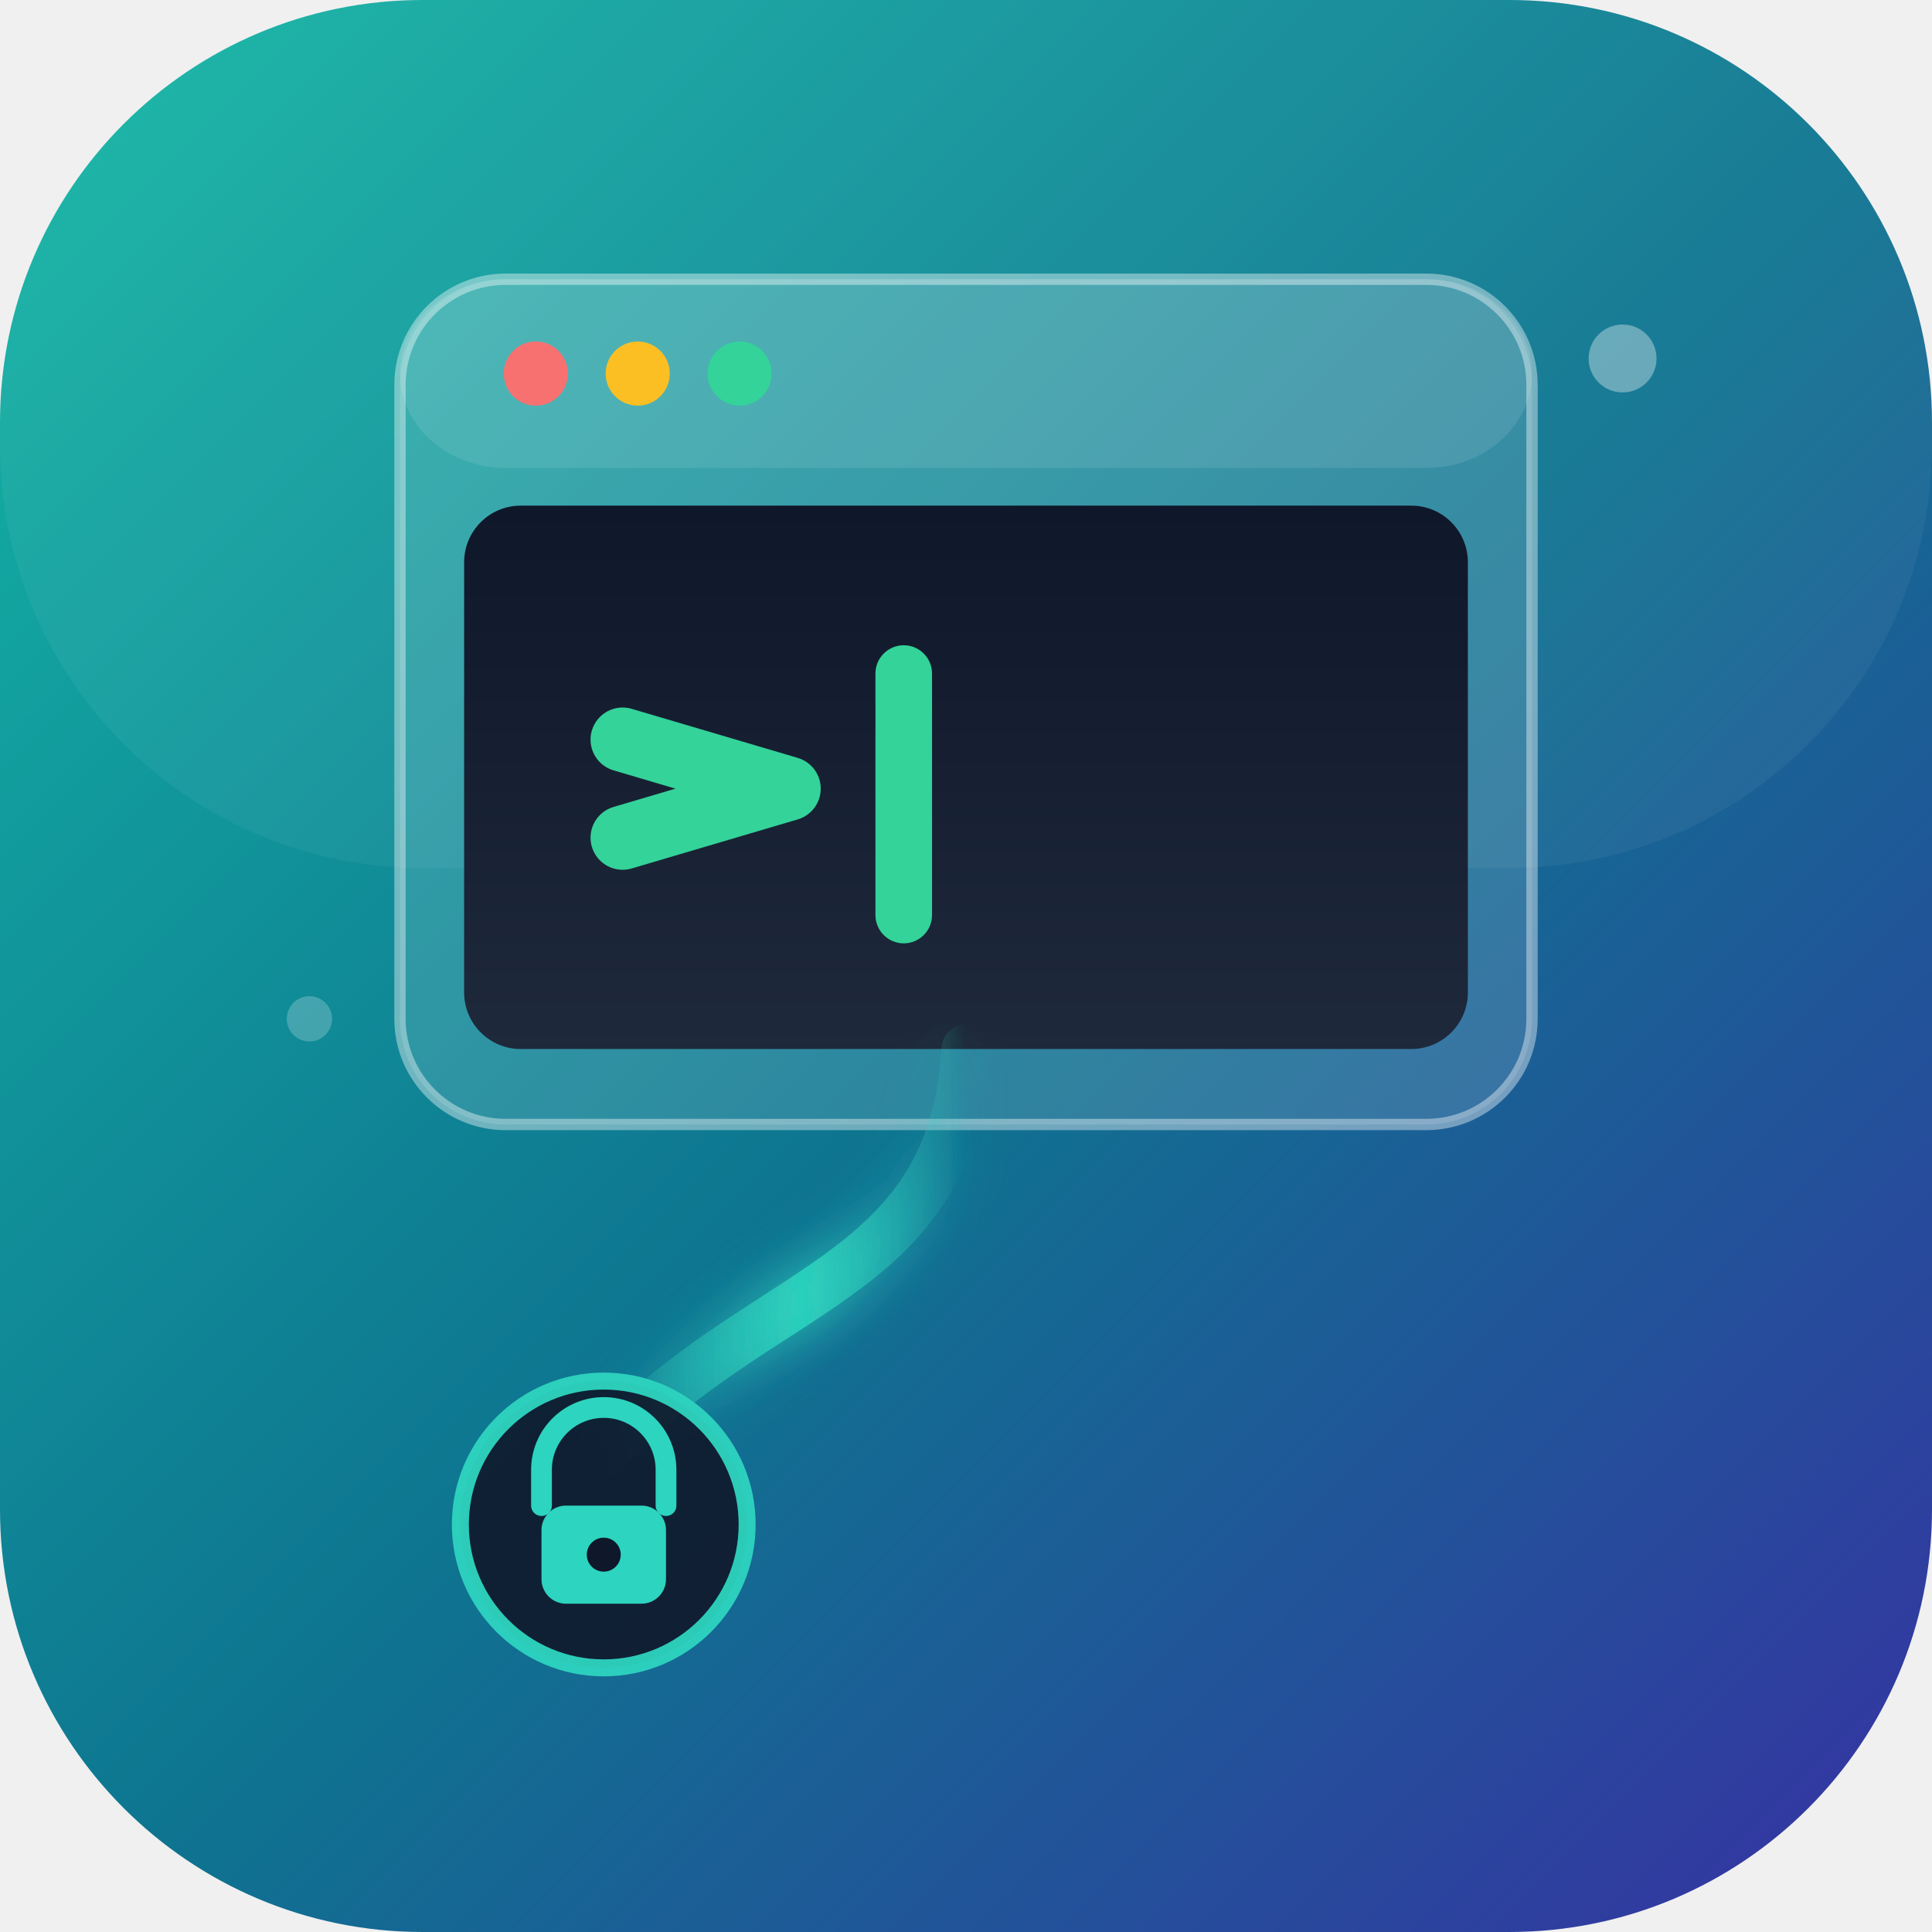
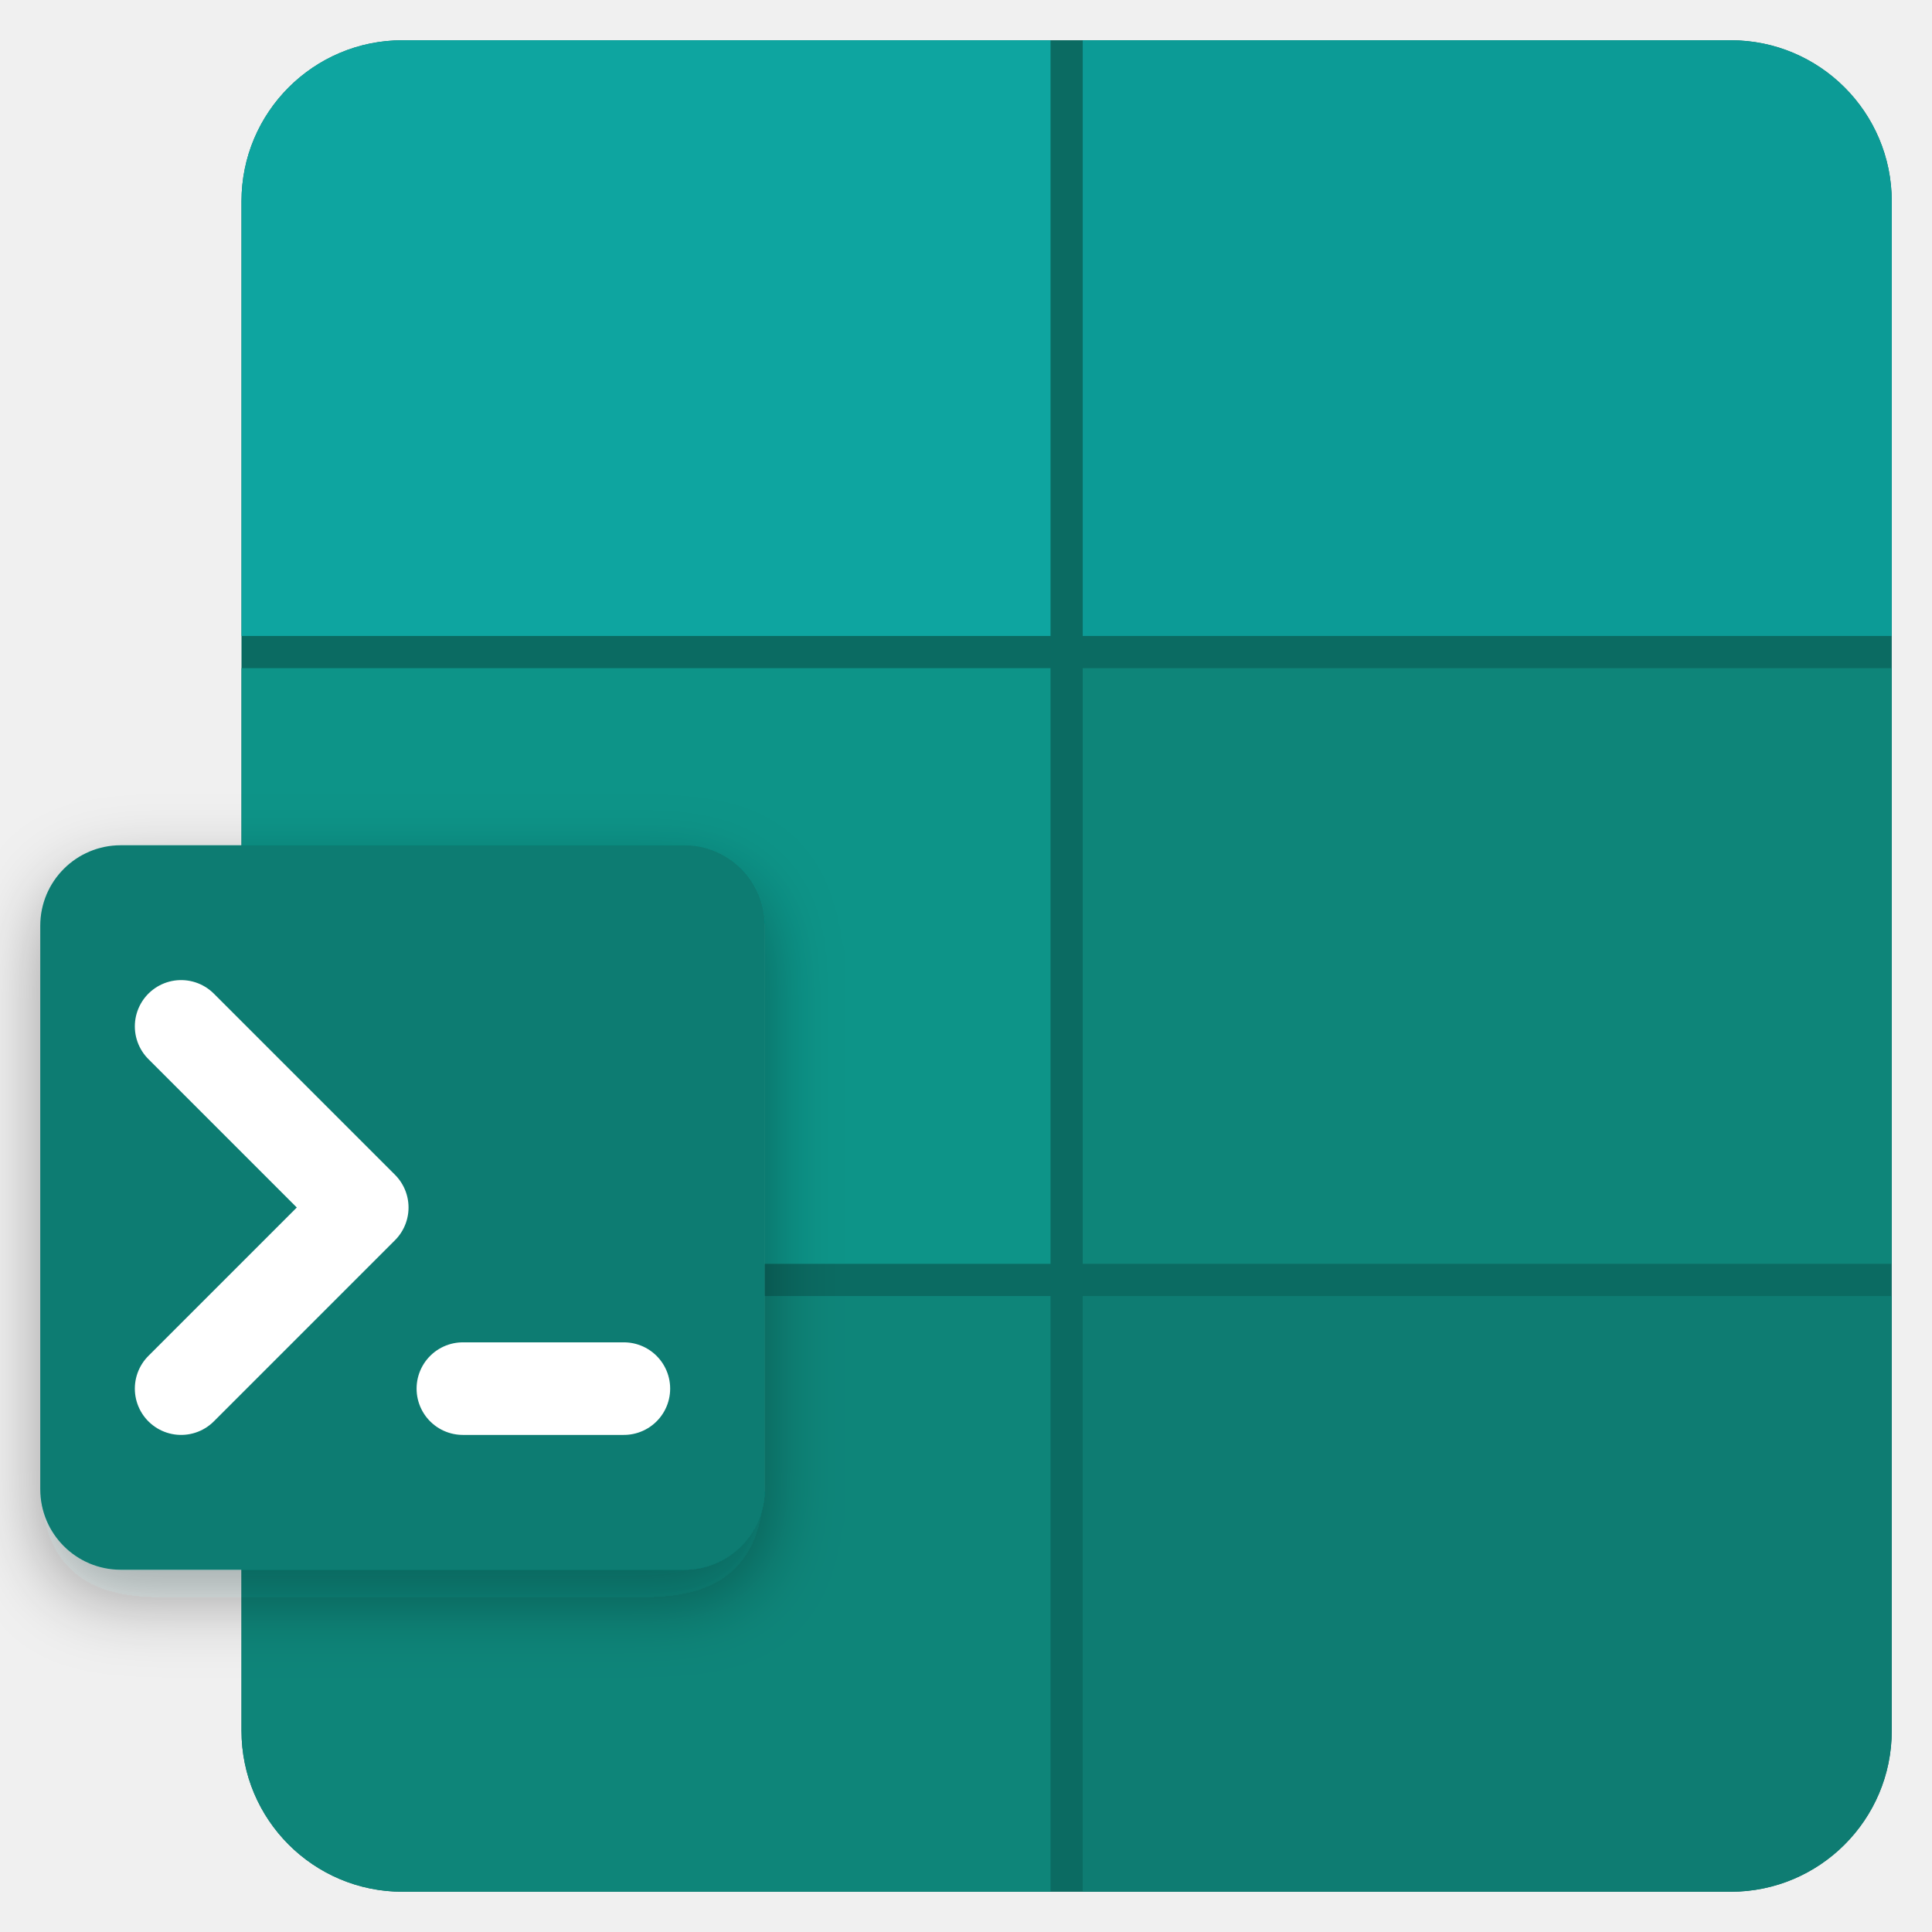
- <svg xmlns="http://www.w3.org/2000/svg" width="1024" height="1024" viewBox="0 0 1024 1024">
+ <svg xmlns="http://www.w3.org/2000/svg" width="1024" height="1024" viewBox="0 0 48 48">
  <defs>
-     <linearGradient id="bg" x1="0%" y1="0%" x2="100%" y2="100%">
-       <stop offset="0%" stop-color="#14b8a6" />
-       <stop offset="52%" stop-color="#0e7490" />
-       <stop offset="100%" stop-color="#3730a3" />
-     </linearGradient>
-     <linearGradient id="screen" x1="0%" y1="0%" x2="0%" y2="100%">
-       <stop offset="0%" stop-color="#0f172a" />
-       <stop offset="100%" stop-color="#1e293b" />
-     </linearGradient>
-     <linearGradient id="beam" x1="0%" y1="0%" x2="100%" y2="0%">
-       <stop offset="0%" stop-color="#2dd4bf" stop-opacity="0" />
-       <stop offset="55%" stop-color="#2dd4bf" stop-opacity="0.9" />
-       <stop offset="100%" stop-color="#2dd4bf" stop-opacity="0" />
-     </linearGradient>
-     <filter id="glow" x="-60%" y="-60%" width="220%" height="220%">
-       <feGaussianBlur stdDeviation="14" result="b" />
-       <feMerge>
-         <feMergeNode in="b" />
-         <feMergeNode in="SourceGraphic" />
-       </feMerge>
+     <clipPath id="plate">
+       <rect x="6" y="1" width="41" height="46" rx="4" />
+     </clipPath>
+     <filter id="badgeShadow" x="-30%" y="-30%" width="160%" height="160%">
+       <feDropShadow dx="0" dy="0.7" stdDeviation="0.9" flood-color="#06231F" flood-opacity="0.34" />
    </filter>
  </defs>
-   <rect x="0" y="0" width="1024" height="1024" rx="224" fill="url(#bg)" />
-   <rect x="0" y="0" width="1024" height="460" rx="224" fill="#ffffff" opacity="0.05" />
-   <rect x="212" y="148" width="600" height="448" rx="56" fill="#ffffff" opacity="0.13" />
-   <rect x="212" y="148" width="600" height="448" rx="56" fill="none" stroke="#ffffff" stroke-width="6" stroke-opacity="0.4" />
-   <rect x="212" y="148" width="600" height="100" rx="56" fill="#ffffff" opacity="0.10" />
-   <circle cx="284" cy="198" r="17" fill="#f87171" />
-   <circle cx="338" cy="198" r="17" fill="#fbbf24" />
-   <circle cx="392" cy="198" r="17" fill="#34d399" />
-   <rect x="246" y="268" width="532" height="288" rx="30" fill="url(#screen)" />
-   <path d="M330 392 L418 418 L330 444" stroke="#34d399" stroke-width="34" fill="none" stroke-linecap="round" stroke-linejoin="round" />
-   <rect x="464" y="342" width="30" height="158" rx="15" fill="#34d399" />
-   <path d="M512 556 C 505 680, 402 680, 320 770" stroke="url(#beam)" stroke-width="26" fill="none" stroke-linecap="round" filter="url(#glow)" />
-   <circle cx="320" cy="808" r="76" fill="#0f172a" opacity="0.9" />
-   <circle cx="320" cy="808" r="76" fill="none" stroke="#2dd4bf" stroke-width="9" opacity="0.95" />
-   <rect x="287" y="798" width="66" height="52" rx="13" fill="#2dd4bf" />
-   <path d="M287 798 v-19 a33 33 0 0 1 66 0 v19" fill="none" stroke="#2dd4bf" stroke-width="11" stroke-linecap="round" />
-   <circle cx="320" cy="824" r="9" fill="#0f172a" />
-   <circle cx="860" cy="190" r="18" fill="#ffffff" opacity="0.35" />
-   <circle cx="164" cy="540" r="12" fill="#ffffff" opacity="0.22" />
+   <g clip-path="url(#plate)">
+     <rect x="6" y="1" width="41" height="46" fill="#0B6B62" />
+     <rect x="6" y="1" width="20.1" height="14.8" fill="#0EA5A0" />
+     <rect x="26.9" y="1" width="20.1" height="14.8" fill="#0C9B96" />
+     <rect x="6" y="16.6" width="20.1" height="14.8" fill="#0D9488" />
+     <rect x="26.9" y="16.6" width="20.1" height="14.8" fill="#0E8579" />
+     <rect x="6" y="32.2" width="20.1" height="14.8" fill="#0E8579" />
+     <rect x="26.9" y="32.2" width="20.1" height="14.8" fill="#0E7C72" />
+   </g>
+   <rect x="1" y="21" width="18" height="18" rx="2" fill="#0E7C72" filter="url(#badgeShadow)" />
+   <g stroke="#FFFFFF" stroke-width="2.3" stroke-linecap="round" stroke-linejoin="round" fill="none">
+     <path d="M 4.5 25.5 L 9 30 L 4.5 34.5" />
+     <path d="M 11.5 34.5 H 15.5" />
+   </g>
</svg>
